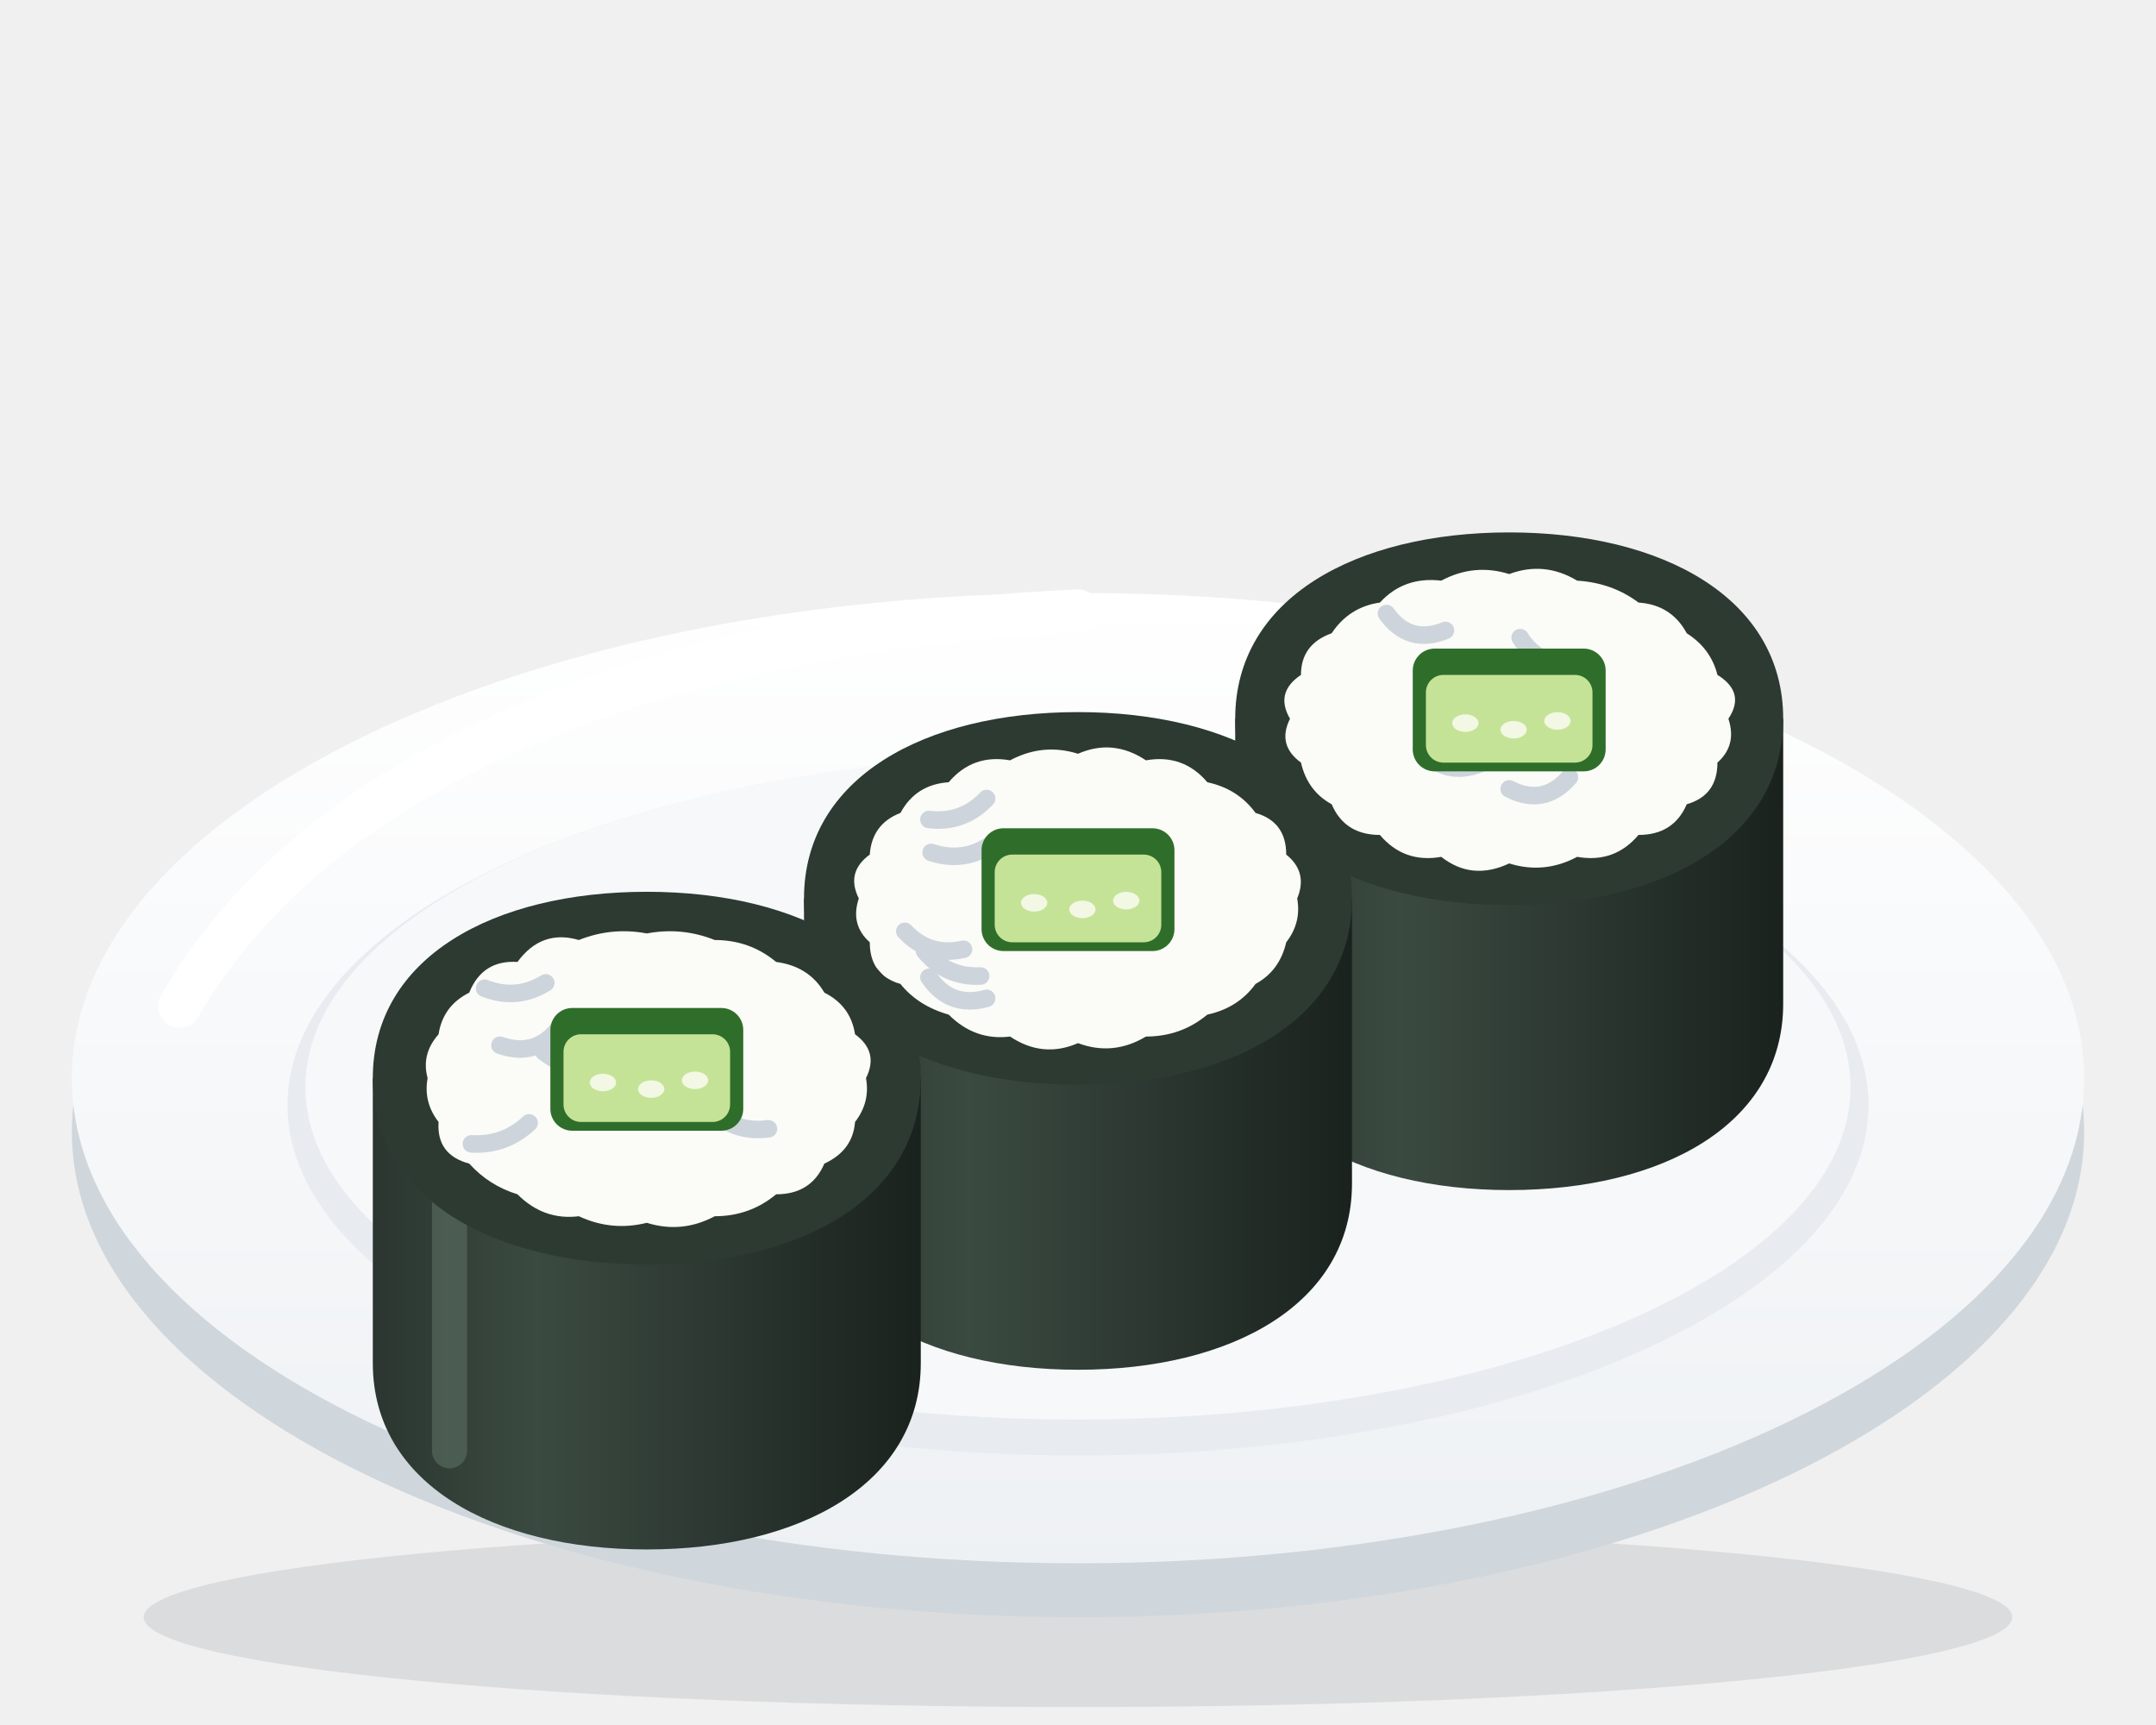
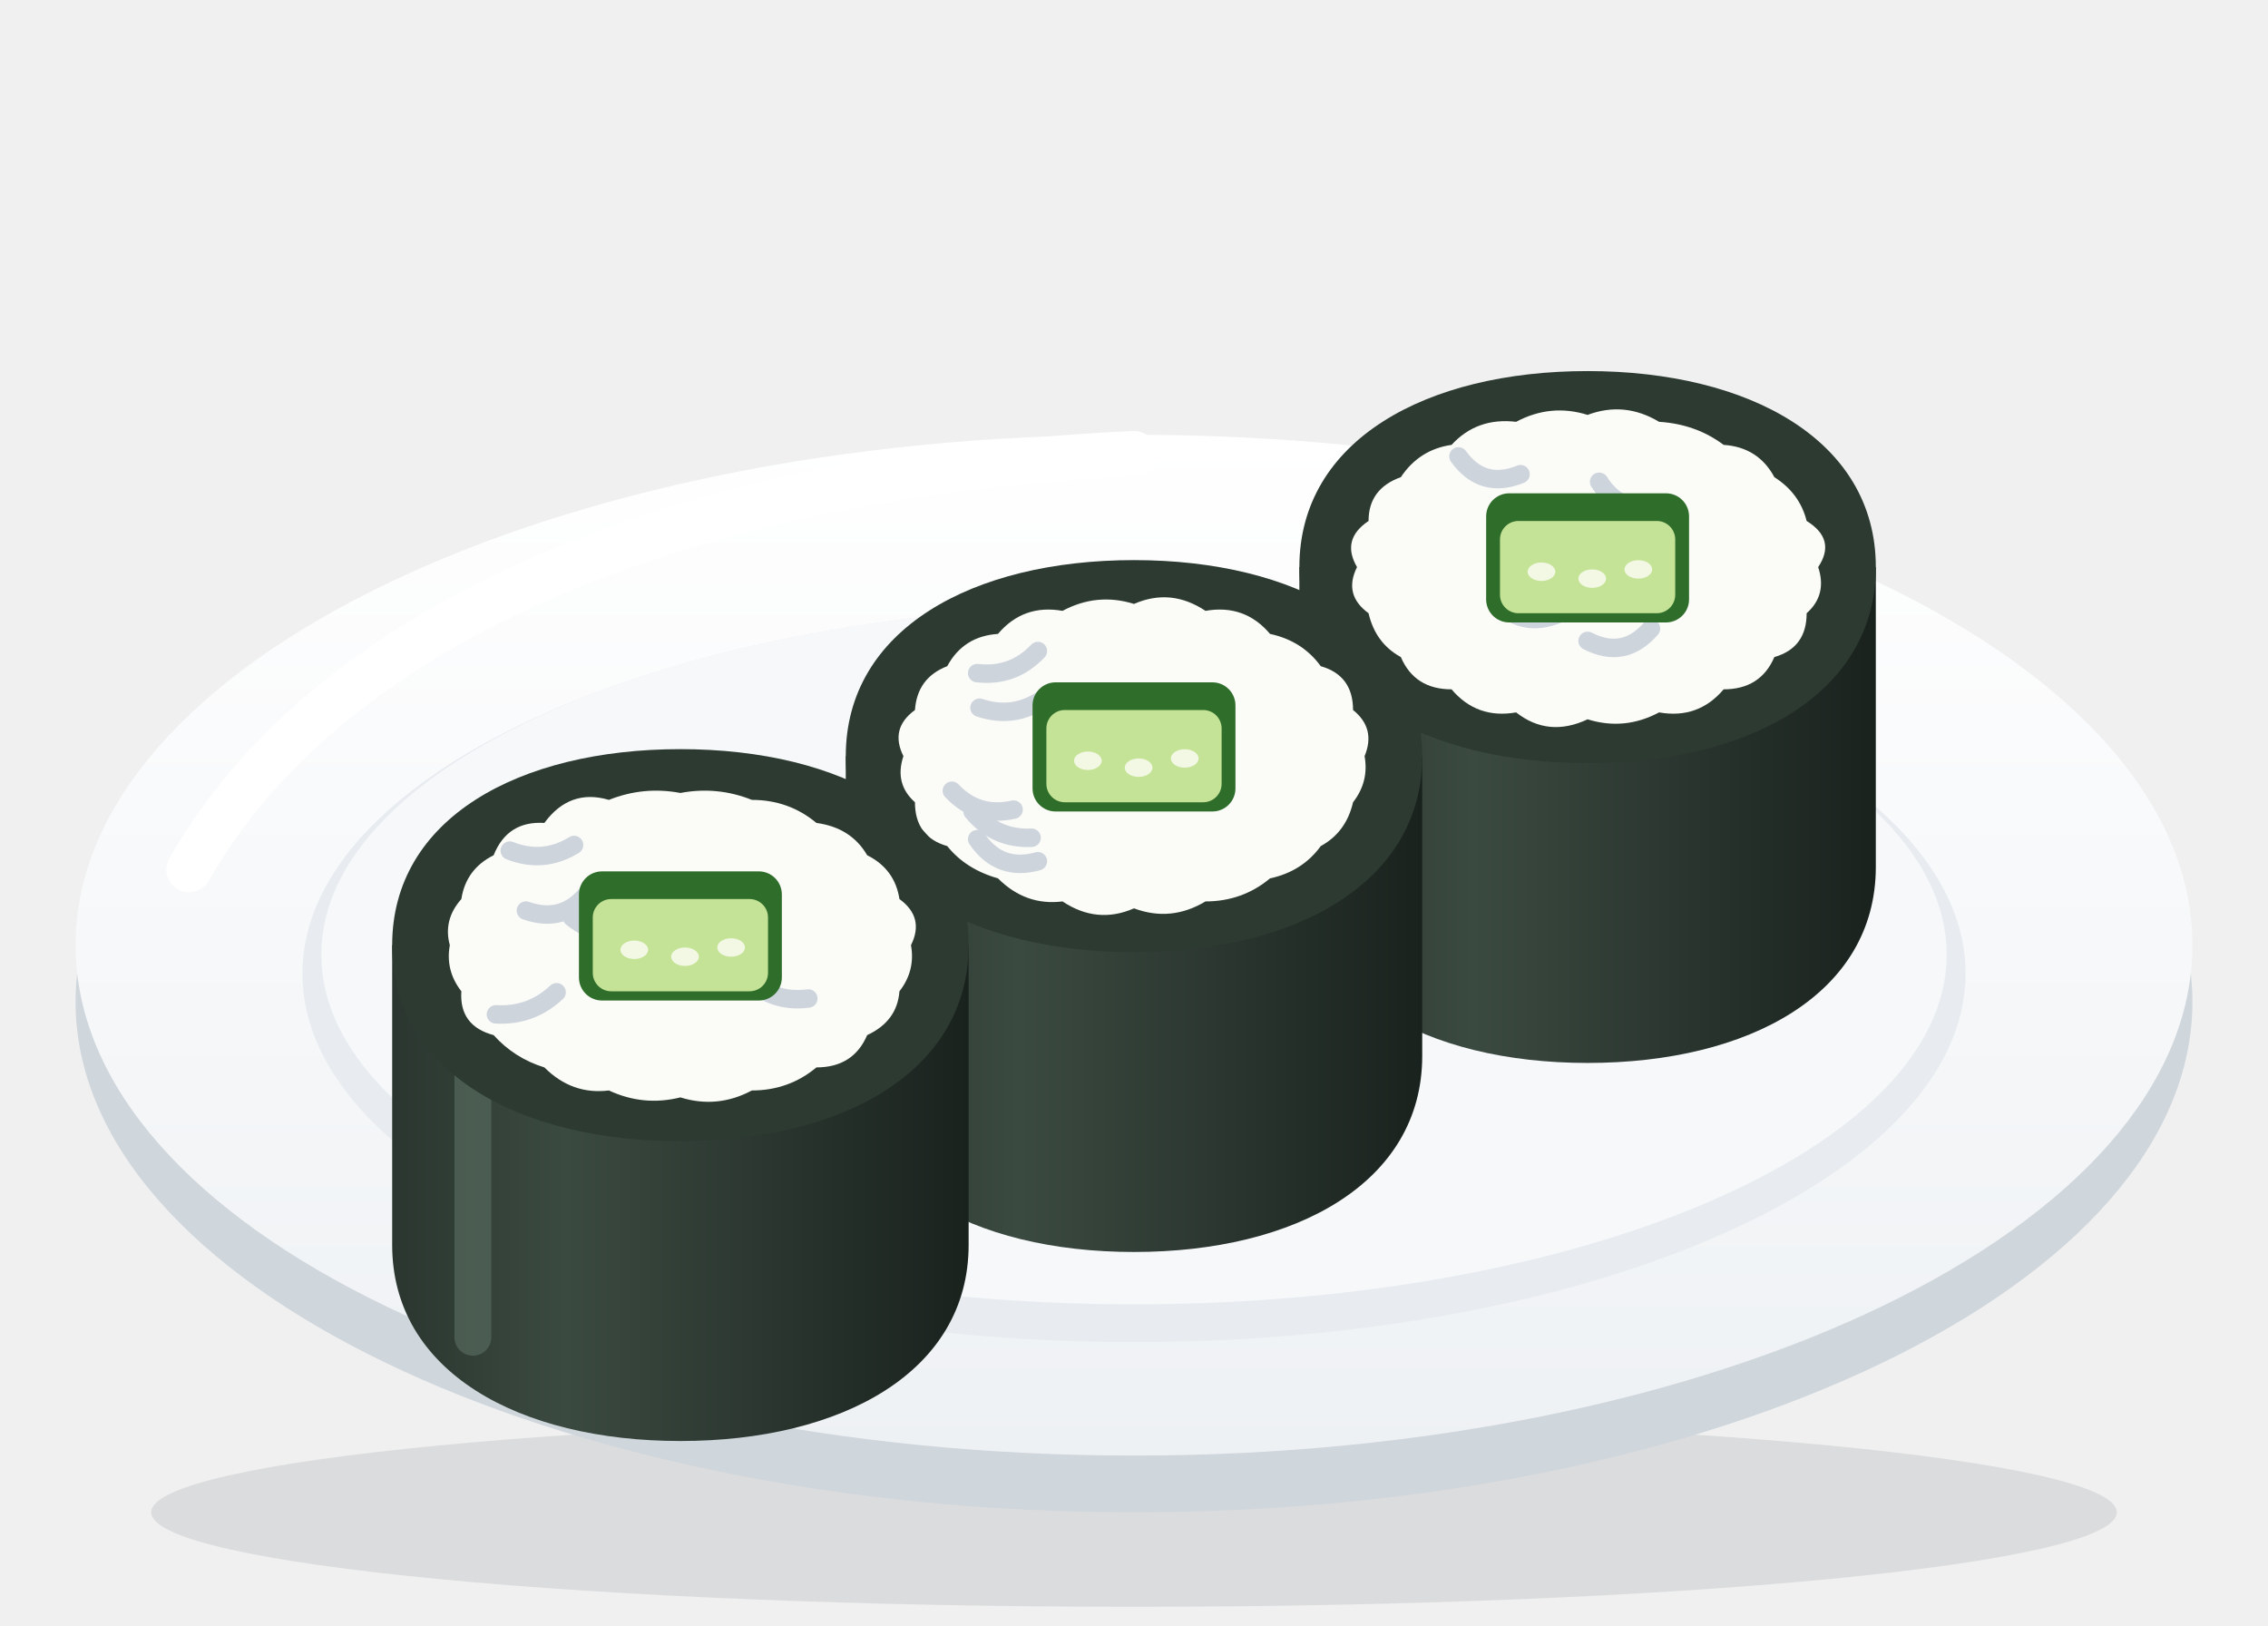
- <svg xmlns="http://www.w3.org/2000/svg" viewBox="0 0 120 96">
+ <svg xmlns="http://www.w3.org/2000/svg" viewBox="0 10 120 86">
  <defs>
    <filter id="soft" x="-20%" y="-50%" width="140%" height="200%">
      <feGaussianBlur stdDeviation="0.8" />
    </filter>
    <linearGradient id="plate" x1="0" y1="0" x2="0" y2="1">
      <stop offset="0" stop-color="#ffffff" />
      <stop offset="1" stop-color="#eef1f4" />
    </linearGradient>
    <linearGradient id="noriSide" x1="0" y1="0" x2="1" y2="0">
      <stop offset="0" stop-color="#2a362f" />
      <stop offset="0.3" stop-color="#3b4a41" />
      <stop offset="1" stop-color="#1a221e" />
    </linearGradient>
  </defs>
  <ellipse cx="60" cy="90" rx="52" ry="5" fill="#1c2b36" opacity="0.10" />
  <ellipse cx="60" cy="63" rx="56" ry="27" fill="#cfd6dc" />
  <ellipse cx="60" cy="60" rx="56" ry="27" fill="url(#plate)" />
  <ellipse cx="60" cy="61.5" rx="44" ry="19.5" fill="#e8ecf0" />
  <ellipse cx="60" cy="60.5" rx="43" ry="18.5" fill="#f6f8fa" />
  <path d="M10 56 C18 42 38 35 60 34" fill="none" stroke="#fff" stroke-width="2.4" stroke-linecap="round" />
  <g transform="translate(84 40) scale(1.22)">
    <path d="M-12.5 0 V13 C-12.5 18.5 -7 21.5 0 21.5 C7 21.5 12.5 18.5 12.5 13 V0 Z" fill="url(#noriSide)" />
    <path d="M-9 4 V17" stroke="#56685c" stroke-width="1.6" stroke-linecap="round" opacity="0.7" />
    <path d="M-12.5 0 C-12.5 -5.5 -7 -8.5 0 -8.5 C7 -8.5 12.5 -5.5 12.5 0 C12.5 5.5 7 8.5 0 8.5 C-7 8.5 -12.5 5.5 -12.5 0 Z" fill="#2c3a31" />
    <path d="M10 0 Q10.4 1.2 9.5 2 Q9.5 3.5 8.1 3.9 Q7.5 5.3 5.9 5.3 Q4.8 6.6 3.1 6.3 Q1.6 7.1 0 6.6 Q-1.7 7.4 -3.1 6.3 Q-4.8 6.6 -5.9 5.3 Q-7.5 5.3 -8.1 3.9 Q-9.2 3.3 -9.5 2 Q-10.6 1.2 -10 0 Q-10.7 -1.2 -9.5 -2 Q-9.5 -3.4 -8.1 -3.9 Q-7.3 -5.1 -5.9 -5.3 Q-4.8 -6.5 -3.1 -6.3 Q-1.6 -7.1 -0 -6.6 Q1.6 -7.2 3.1 -6.3 Q4.7 -6.2 5.9 -5.3 Q7.4 -5.2 8.1 -3.9 Q9.2 -3.2 9.5 -2 Q10.8 -1.2 10 0 Z" fill="#fbfbf8" />
    <path d="M-4 1.4 q1.4 1 2.8 0" transform="rotate(13 -4 1.4)" fill="none" stroke="#cdd4dc" stroke-width="0.8" stroke-linecap="round" />
    <path d="M-5.6 -4.8 q1.4 1.1 2.8 0" transform="rotate(16 -5.6 -4.8)" fill="none" stroke="#cdd4dc" stroke-width="0.8" stroke-linecap="round" />
    <path d="M0.5 -3.7 q1.4 1 2.8 0" transform="rotate(22 0.5 -3.7)" fill="none" stroke="#cdd4dc" stroke-width="0.8" stroke-linecap="round" />
    <path d="M0 3.2 q1.4 1.1 2.8 0" transform="rotate(-11 0 3.2)" fill="none" stroke="#cdd4dc" stroke-width="0.8" stroke-linecap="round" />
    <path d="M-3.1 -0.4 q1.4 0.7 2.8 0" transform="rotate(2 -3.1 -0.4)" fill="none" stroke="#cdd4dc" stroke-width="0.8" stroke-linecap="round" />
    <path d="M-1.2 0.9 q1.4 1.2 2.8 0" transform="rotate(-28 -1.2 0.9)" fill="none" stroke="#cdd4dc" stroke-width="0.8" stroke-linecap="round" />
    <rect x="-4.4" y="-3.2" width="8.8" height="5.6" rx="1" fill="#2f6e2a" />
    <rect x="-3.8" y="-2" width="7.6" height="4" rx="0.8" fill="#c5e397" />
    <g fill="#f2f8e4">
      <ellipse cx="-2" cy="0.2" rx="0.6" ry="0.4" />
      <ellipse cx="0.2" cy="0.5" rx="0.6" ry="0.4" />
      <ellipse cx="2.2" cy="0.1" rx="0.6" ry="0.4" />
    </g>
  </g>
  <g transform="translate(60 50) scale(1.22)">
    <path d="M-12.5 0 V13 C-12.5 18.5 -7 21.5 0 21.5 C7 21.5 12.5 18.5 12.5 13 V0 Z" fill="url(#noriSide)" />
    <path d="M-9 4 V17" stroke="#56685c" stroke-width="1.6" stroke-linecap="round" opacity="0.7" />
    <path d="M-12.5 0 C-12.5 -5.5 -7 -8.5 0 -8.5 C7 -8.5 12.5 -5.5 12.5 0 C12.5 5.5 7 8.5 0 8.5 C-7 8.5 -12.5 5.5 -12.5 0 Z" fill="#2c3a31" />
    <path d="M10 0 Q10.2 1.1 9.5 2 Q9.2 3.3 8.1 3.9 Q7.3 5 5.9 5.3 Q4.7 6.3 3.1 6.3 Q1.6 7.2 0 6.6 Q-1.6 7.3 -3.1 6.3 Q-4.7 6.5 -5.9 5.3 Q-7.3 4.9 -8.1 3.9 Q-9.5 3.5 -9.5 2 Q-10.4 1.2 -10 0 Q-10.6 -1.2 -9.5 -2 Q-9.4 -3.4 -8.1 -3.9 Q-7.4 -5.2 -5.9 -5.3 Q-4.8 -6.6 -3.1 -6.3 Q-1.6 -7.1 -0 -6.6 Q1.6 -7.3 3.1 -6.3 Q4.8 -6.6 5.9 -5.3 Q7.3 -5 8.1 -3.9 Q9.5 -3.5 9.5 -2 Q10.5 -1.2 10 0 Z" fill="#fbfbf8" />
    <path d="M-6.8 -3.6 q1.4 0.7 2.8 0" transform="rotate(-20 -6.8 -3.6)" fill="none" stroke="#cdd4dc" stroke-width="0.8" stroke-linecap="round" />
    <path d="M-6.7 -2.1 q1.4 0.7 2.8 0" transform="rotate(-8 -6.7 -2.1)" fill="none" stroke="#cdd4dc" stroke-width="0.8" stroke-linecap="round" />
    <path d="M-7.9 1.5 q1.4 0.8 2.8 0" transform="rotate(17 -7.9 1.5)" fill="none" stroke="#cdd4dc" stroke-width="0.8" stroke-linecap="round" />
    <path d="M-6.8 3.6 q1.4 1 2.8 0" transform="rotate(20 -6.8 3.6)" fill="none" stroke="#cdd4dc" stroke-width="0.8" stroke-linecap="round" />
    <path d="M-2.4 0.9 q1.4 1 2.8 0" transform="rotate(-25 -2.4 0.9)" fill="none" stroke="#cdd4dc" stroke-width="0.8" stroke-linecap="round" />
    <path d="M-7 2.4 q1.4 0.7 2.8 0" transform="rotate(24 -7 2.4)" fill="none" stroke="#cdd4dc" stroke-width="0.8" stroke-linecap="round" />
    <rect x="-4.4" y="-3.2" width="8.8" height="5.6" rx="1" fill="#2f6e2a" />
    <rect x="-3.8" y="-2" width="7.6" height="4" rx="0.8" fill="#c5e397" />
    <g fill="#f2f8e4">
      <ellipse cx="-2" cy="0.2" rx="0.6" ry="0.4" />
      <ellipse cx="0.2" cy="0.5" rx="0.6" ry="0.4" />
      <ellipse cx="2.2" cy="0.1" rx="0.6" ry="0.4" />
    </g>
  </g>
  <g transform="translate(36 60) scale(1.22)">
    <path d="M-12.5 0 V13 C-12.5 18.5 -7 21.5 0 21.5 C7 21.5 12.5 18.5 12.5 13 V0 Z" fill="url(#noriSide)" />
    <path d="M-9 4 V17" stroke="#56685c" stroke-width="1.6" stroke-linecap="round" opacity="0.7" />
    <path d="M-12.5 0 C-12.5 -5.5 -7 -8.5 0 -8.5 C7 -8.5 12.5 -5.5 12.5 0 C12.5 5.5 7 8.5 0 8.5 C-7 8.5 -12.5 5.5 -12.5 0 Z" fill="#2c3a31" />
    <path d="M10 0 Q10.2 1.1 9.5 2 Q9.4 3.3 8.1 3.9 Q7.5 5.3 5.9 5.3 Q4.7 6.3 3.1 6.3 Q1.6 7.1 0 6.6 Q-1.6 7 -3.1 6.3 Q-4.7 6.5 -5.9 5.3 Q-7.2 4.9 -8.1 3.9 Q-9.6 3.5 -9.5 2 Q-10.2 1.1 -10 0 Q-10.3 -1.1 -9.5 -2 Q-9.3 -3.3 -8.1 -3.9 Q-7.5 -5.4 -5.9 -5.3 Q-4.8 -6.8 -3.1 -6.3 Q-1.6 -6.9 -0 -6.6 Q1.6 -6.9 3.1 -6.3 Q4.7 -6.3 5.9 -5.3 Q7.4 -5.1 8.1 -3.9 Q9.3 -3.3 9.5 -2 Q10.6 -1.2 10 0 Z" fill="#fbfbf8" />
    <path d="M-6.7 -1.5 q1.4 1 2.8 0" transform="rotate(-16 -6.7 -1.5)" fill="none" stroke="#cdd4dc" stroke-width="0.8" stroke-linecap="round" />
    <path d="M-4.7 -1.2 q1.4 0.7 2.8 0" transform="rotate(12 -4.7 -1.2)" fill="none" stroke="#cdd4dc" stroke-width="0.8" stroke-linecap="round" />
    <path d="M-8 3 q1.4 0.6 2.8 0" transform="rotate(-20 -8 3)" fill="none" stroke="#cdd4dc" stroke-width="0.8" stroke-linecap="round" />
    <path d="M2.9 1.4 q1.4 0.7 2.8 0" transform="rotate(19 2.9 1.4)" fill="none" stroke="#cdd4dc" stroke-width="0.8" stroke-linecap="round" />
    <path d="M-7.4 -4.1 q1.4 0.7 2.8 0" transform="rotate(-5 -7.4 -4.1)" fill="none" stroke="#cdd4dc" stroke-width="0.8" stroke-linecap="round" />
    <path d="M0.1 -2.5 q1.4 1.2 2.8 0" transform="rotate(14 0.1 -2.5)" fill="none" stroke="#cdd4dc" stroke-width="0.8" stroke-linecap="round" />
    <rect x="-4.4" y="-3.2" width="8.8" height="5.6" rx="1" fill="#2f6e2a" />
    <rect x="-3.8" y="-2" width="7.6" height="4" rx="0.8" fill="#c5e397" />
    <g fill="#f2f8e4">
      <ellipse cx="-2" cy="0.2" rx="0.6" ry="0.4" />
      <ellipse cx="0.2" cy="0.5" rx="0.6" ry="0.4" />
      <ellipse cx="2.2" cy="0.1" rx="0.6" ry="0.4" />
    </g>
  </g>
</svg>
